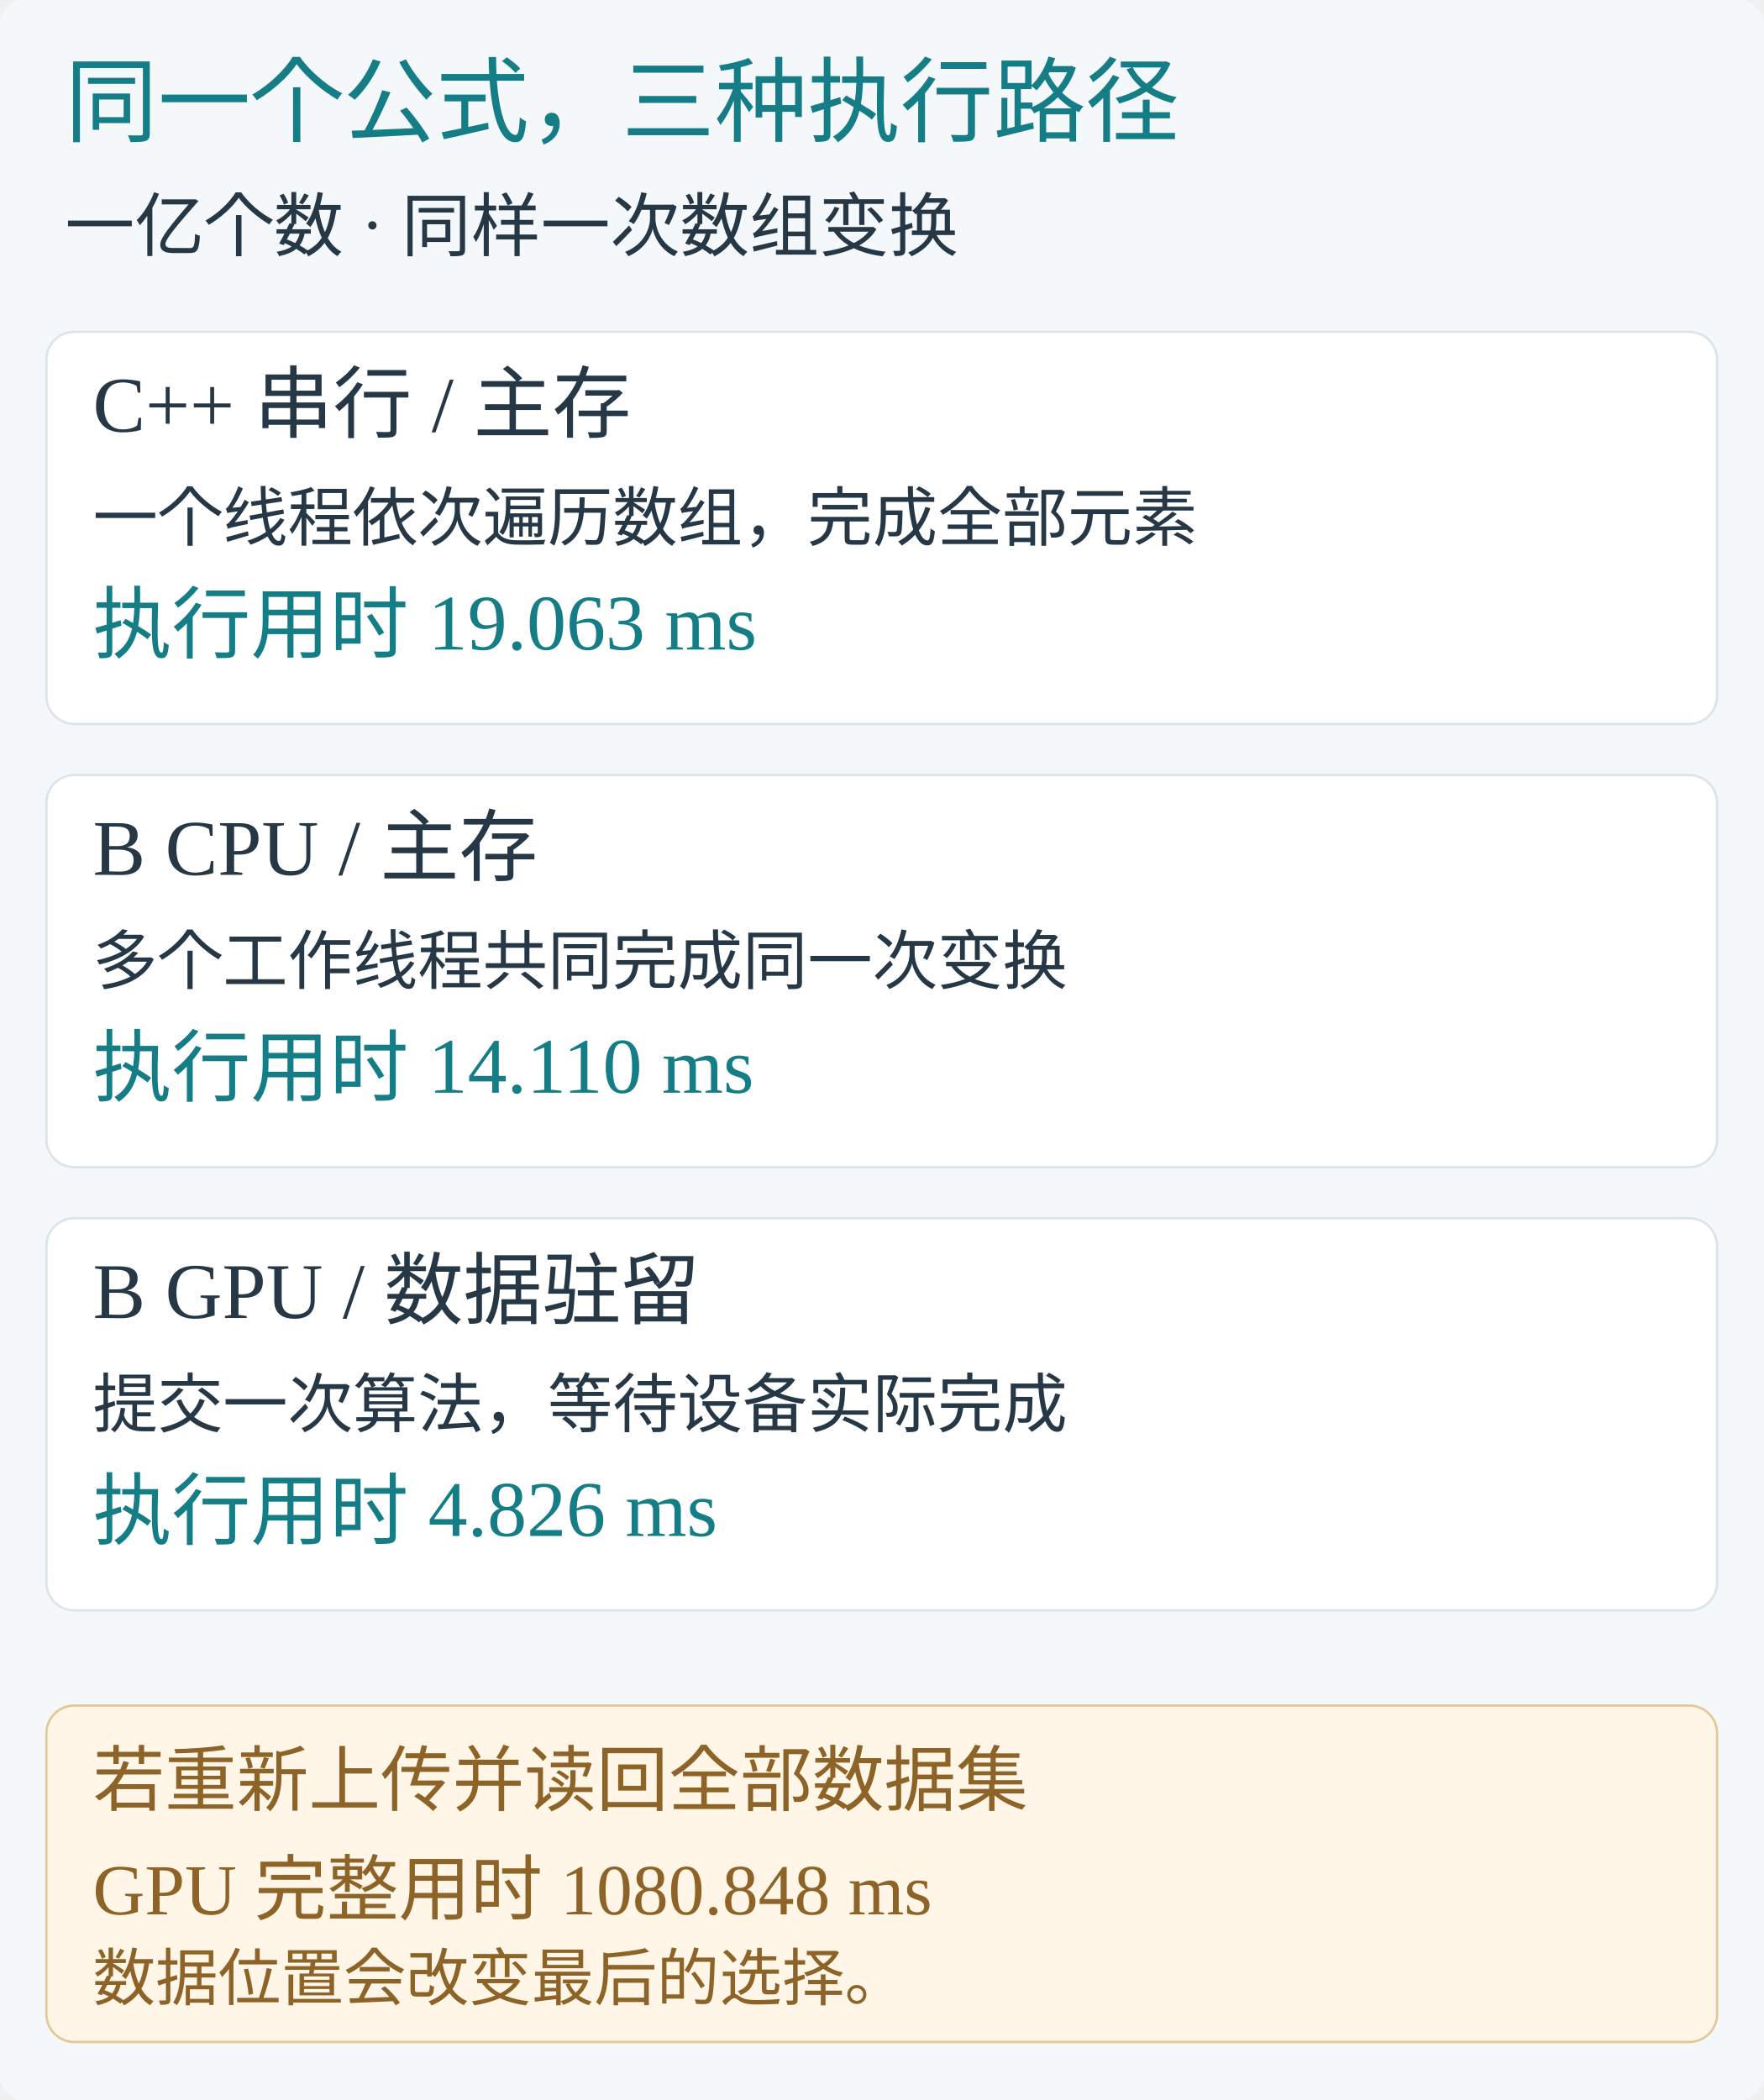
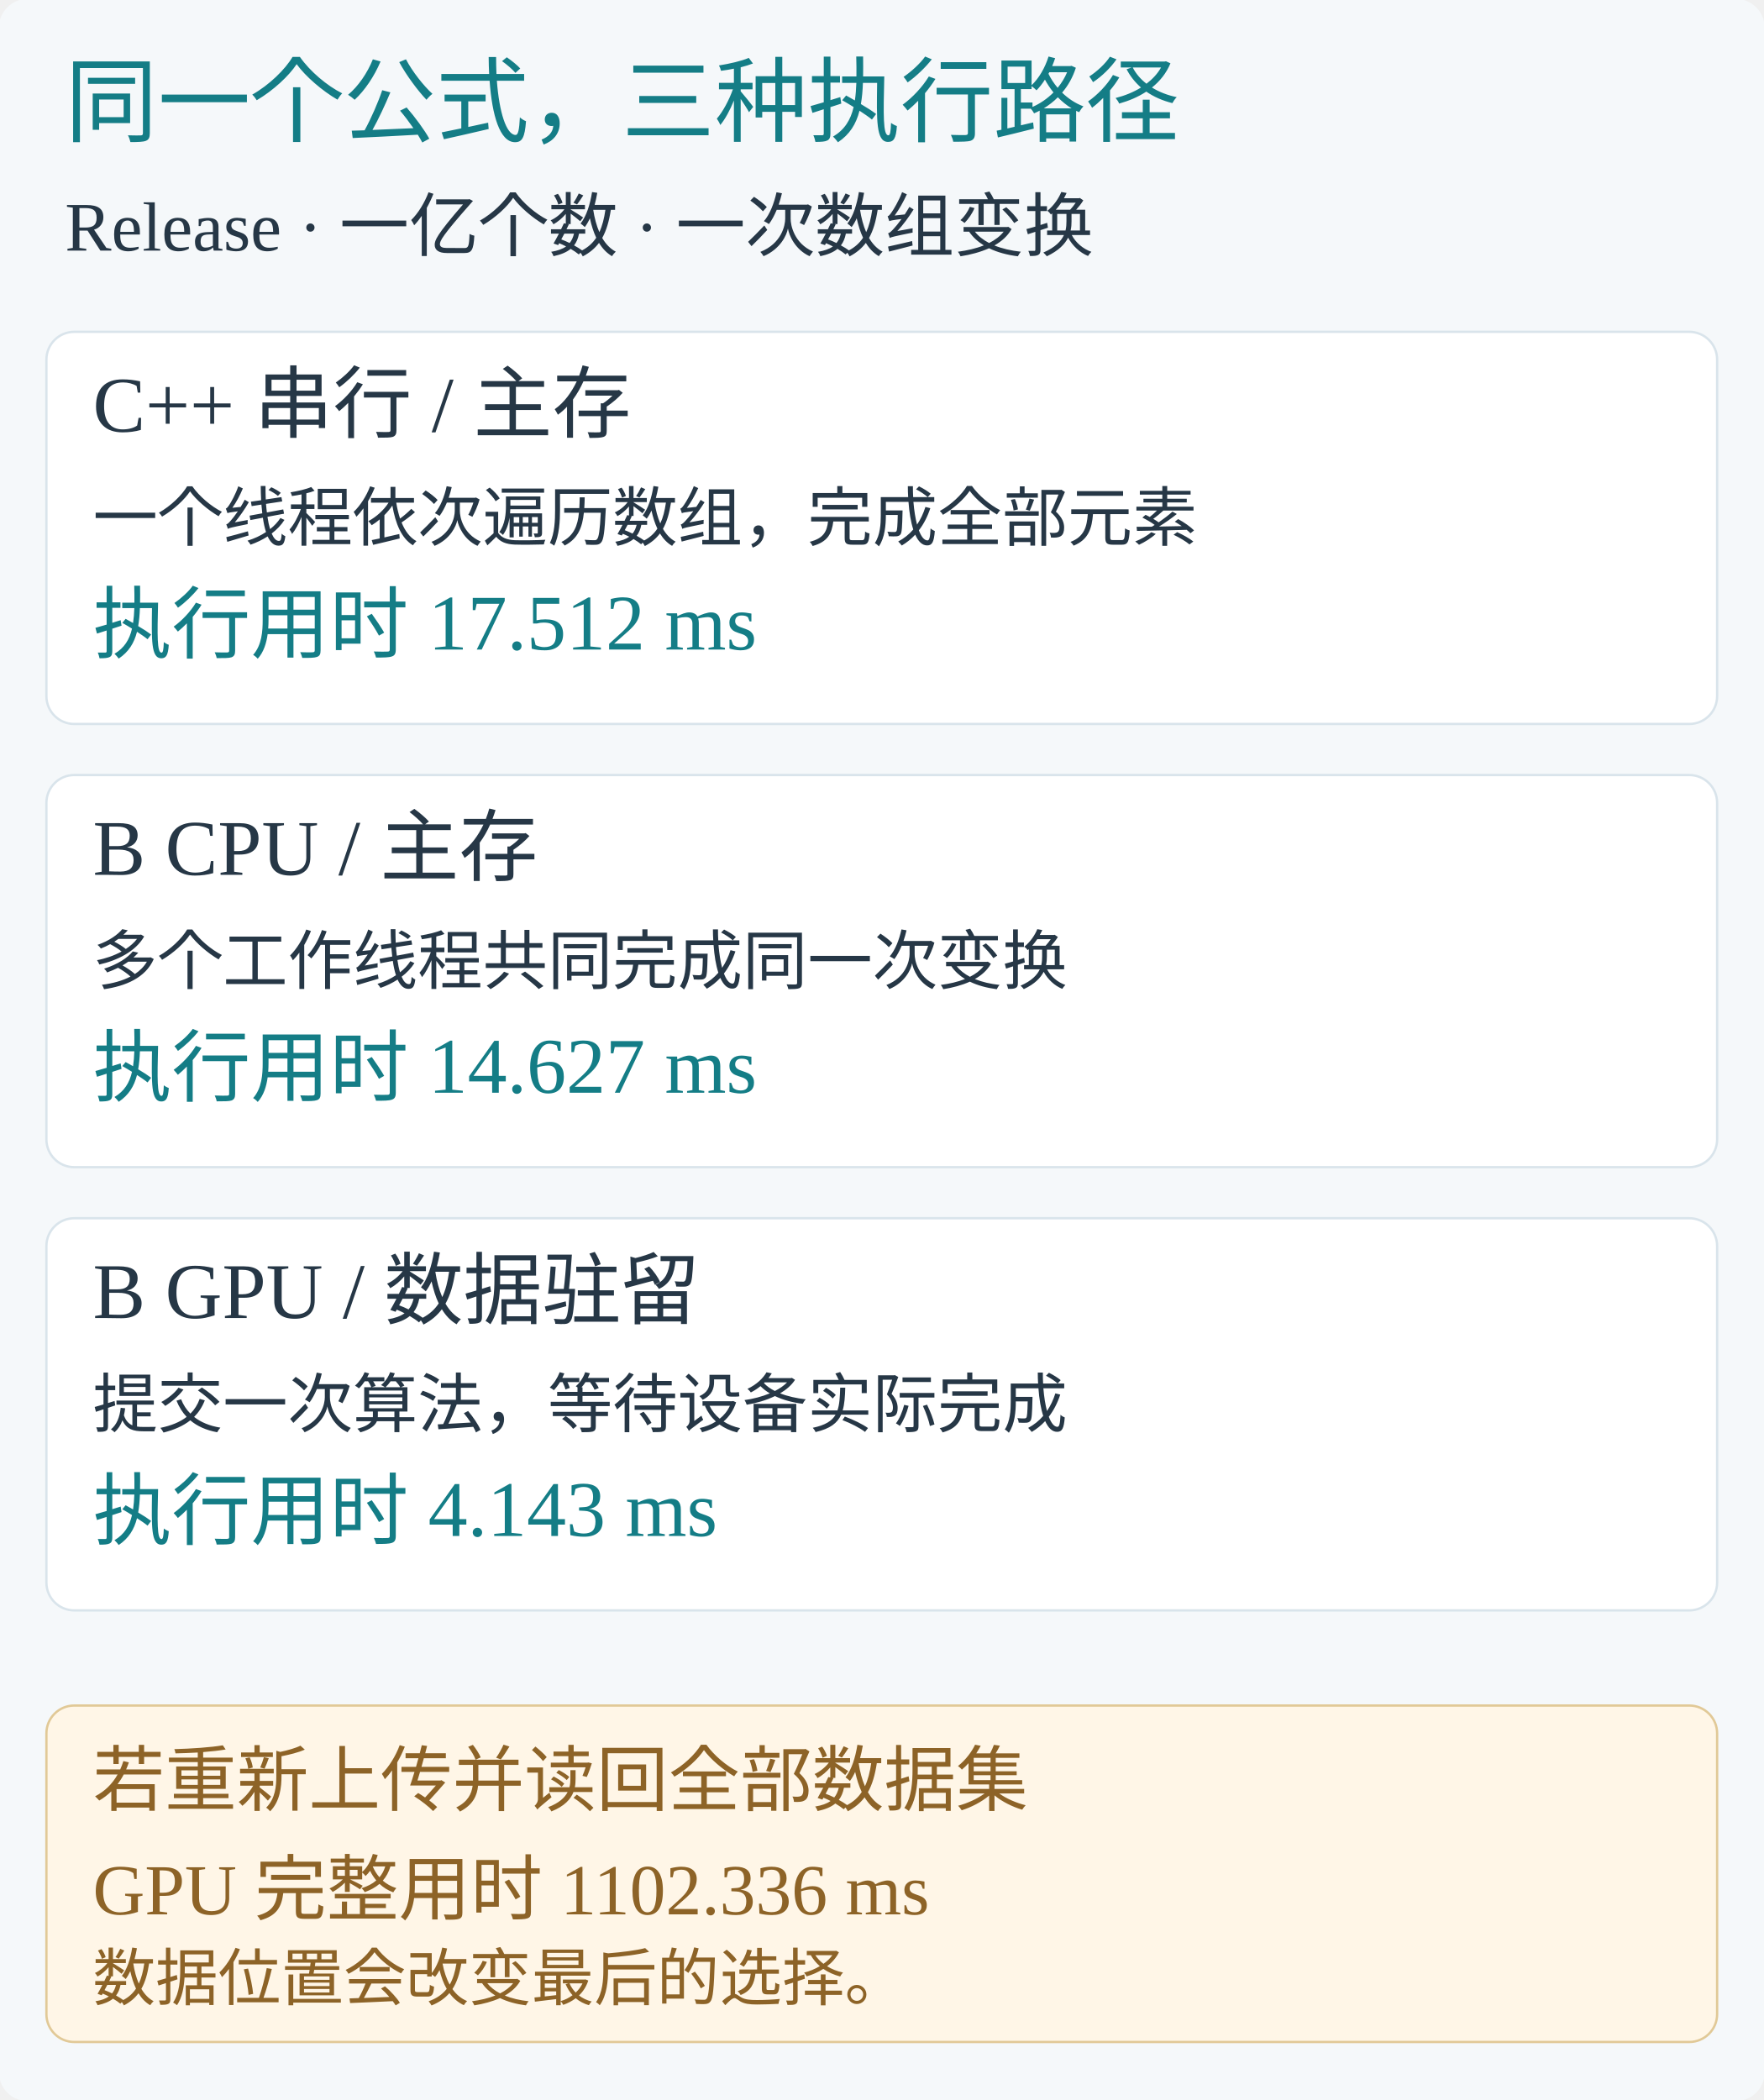
<svg xmlns="http://www.w3.org/2000/svg" width="760" height="905">
  <rect x="0" y="0" width="760" height="905" rx="12" fill="#f5f8fa" stroke="#f5f8fa" />
  <text x="28" y="58" font-size="40" fill="#147d86">同一个公式，三种执行路径</text>
-   <text x="28" y="108" font-size="30" fill="#263746">一亿个数 · 同样一次数组变换</text>
+   <text x="28" y="108" font-size="30" fill="#263746">Release · 一亿个数 · 一次数组变换</text>
  <rect x="20" y="143" width="720" height="169" rx="12" fill="#ffffff" stroke="#d9e4eb" />
  <text x="40" y="186" font-size="34" fill="#263746">C++ 串行 / 主存</text>
  <text x="40" y="233" font-size="28" fill="#263746">一个线程依次遍历数组，完成全部元素</text>
-   <text x="40" y="281" font-size="34" fill="#147d86">执行用时 19.063 ms</text>
+   <text x="40" y="281" font-size="34" fill="#147d86">执行用时 17.512 ms</text>
  <rect x="20" y="334" width="720" height="169" rx="12" fill="#ffffff" stroke="#d9e4eb" />
  <text x="40" y="377" font-size="34" fill="#263746">B CPU / 主存</text>
  <text x="40" y="424" font-size="28" fill="#263746">多个工作线程共同完成同一次变换</text>
-   <text x="40" y="472" font-size="34" fill="#147d86">执行用时 14.110 ms</text>
+   <text x="40" y="472" font-size="34" fill="#147d86">执行用时 14.627 ms</text>
  <rect x="20" y="525" width="720" height="169" rx="12" fill="#ffffff" stroke="#d9e4eb" />
  <text x="40" y="568" font-size="34" fill="#263746">B GPU / 数据驻留</text>
  <text x="40" y="615" font-size="28" fill="#263746">提交一次算法，等待设备实际完成</text>
-   <text x="40" y="663" font-size="34" fill="#147d86">执行用时 4.826 ms</text>
+   <text x="40" y="663" font-size="34" fill="#147d86">执行用时 4.143 ms</text>
  <rect x="20" y="735" width="720" height="145" rx="12" fill="#fff6e7" stroke="#e1c997" />
  <text x="40" y="778" font-size="31" fill="#8d6327">若重新上传并读回全部数据集</text>
-   <text x="40" y="825" font-size="31" fill="#8d6327">GPU 完整用时 1080.848 ms</text>
+   <text x="40" y="825" font-size="31" fill="#8d6327">GPU 完整用时 1102.336 ms</text>
  <text x="40" y="862" font-size="27" fill="#8d6327">数据位置会改变最后的选择。</text>
</svg>
